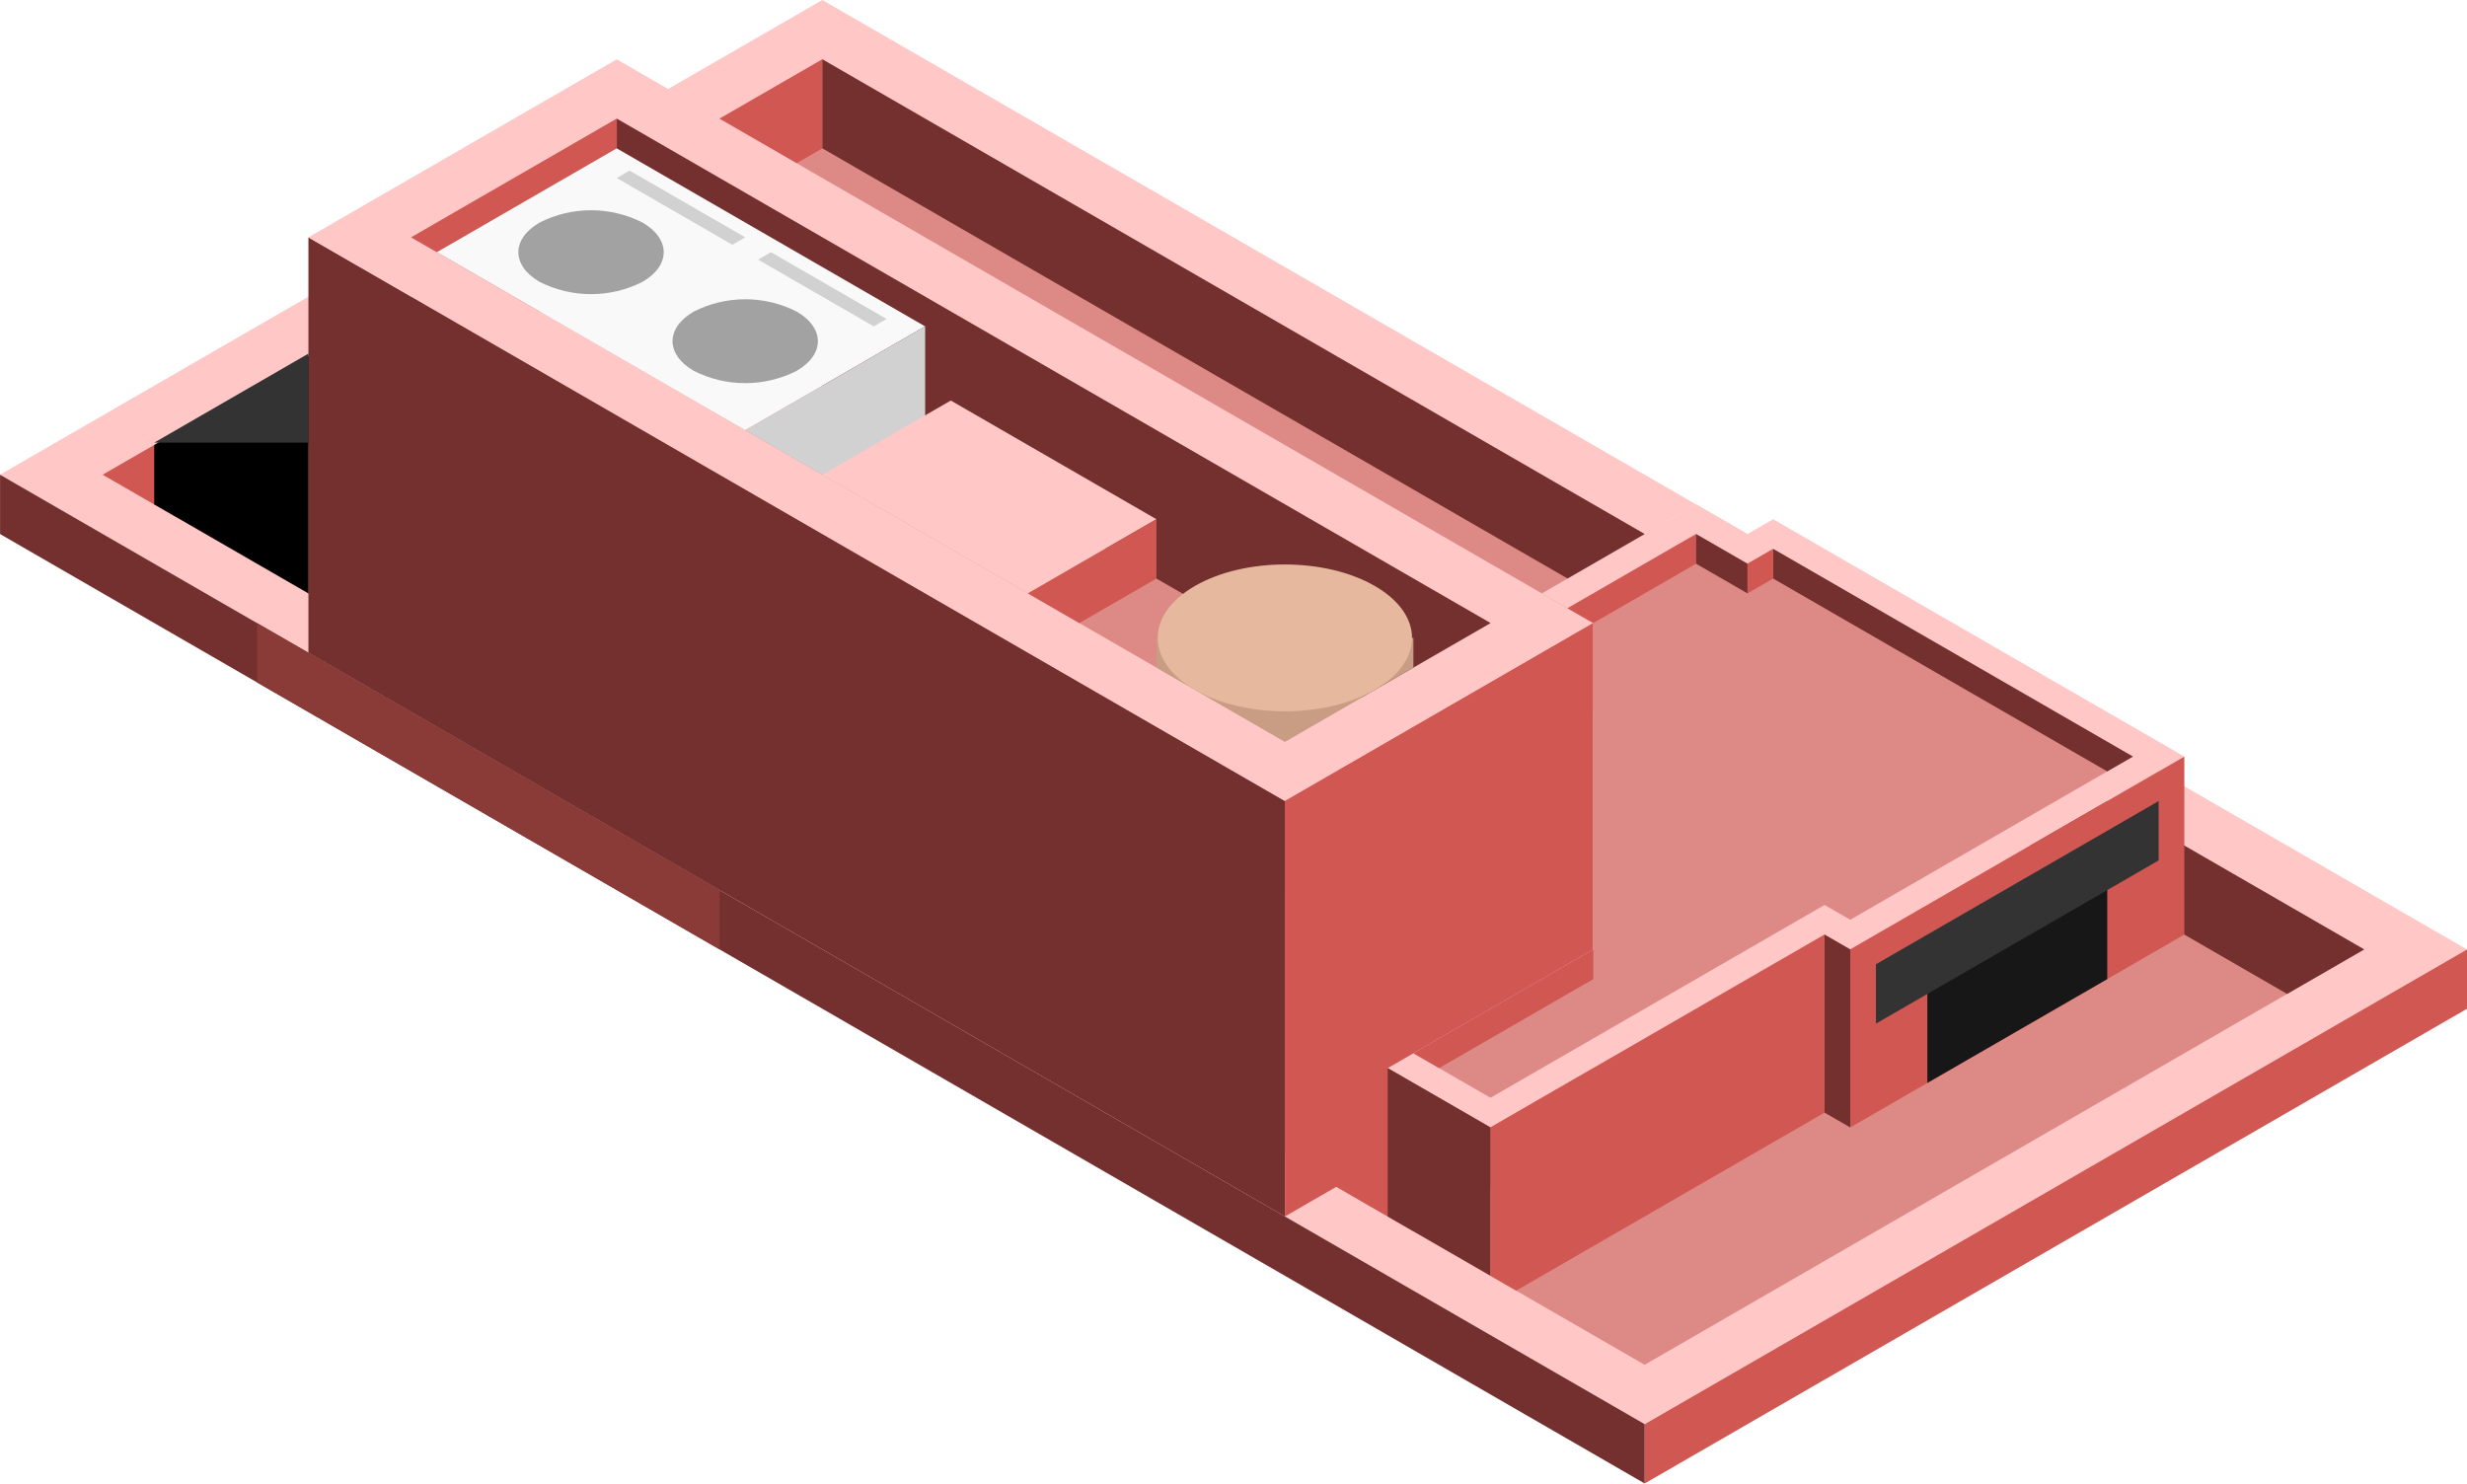
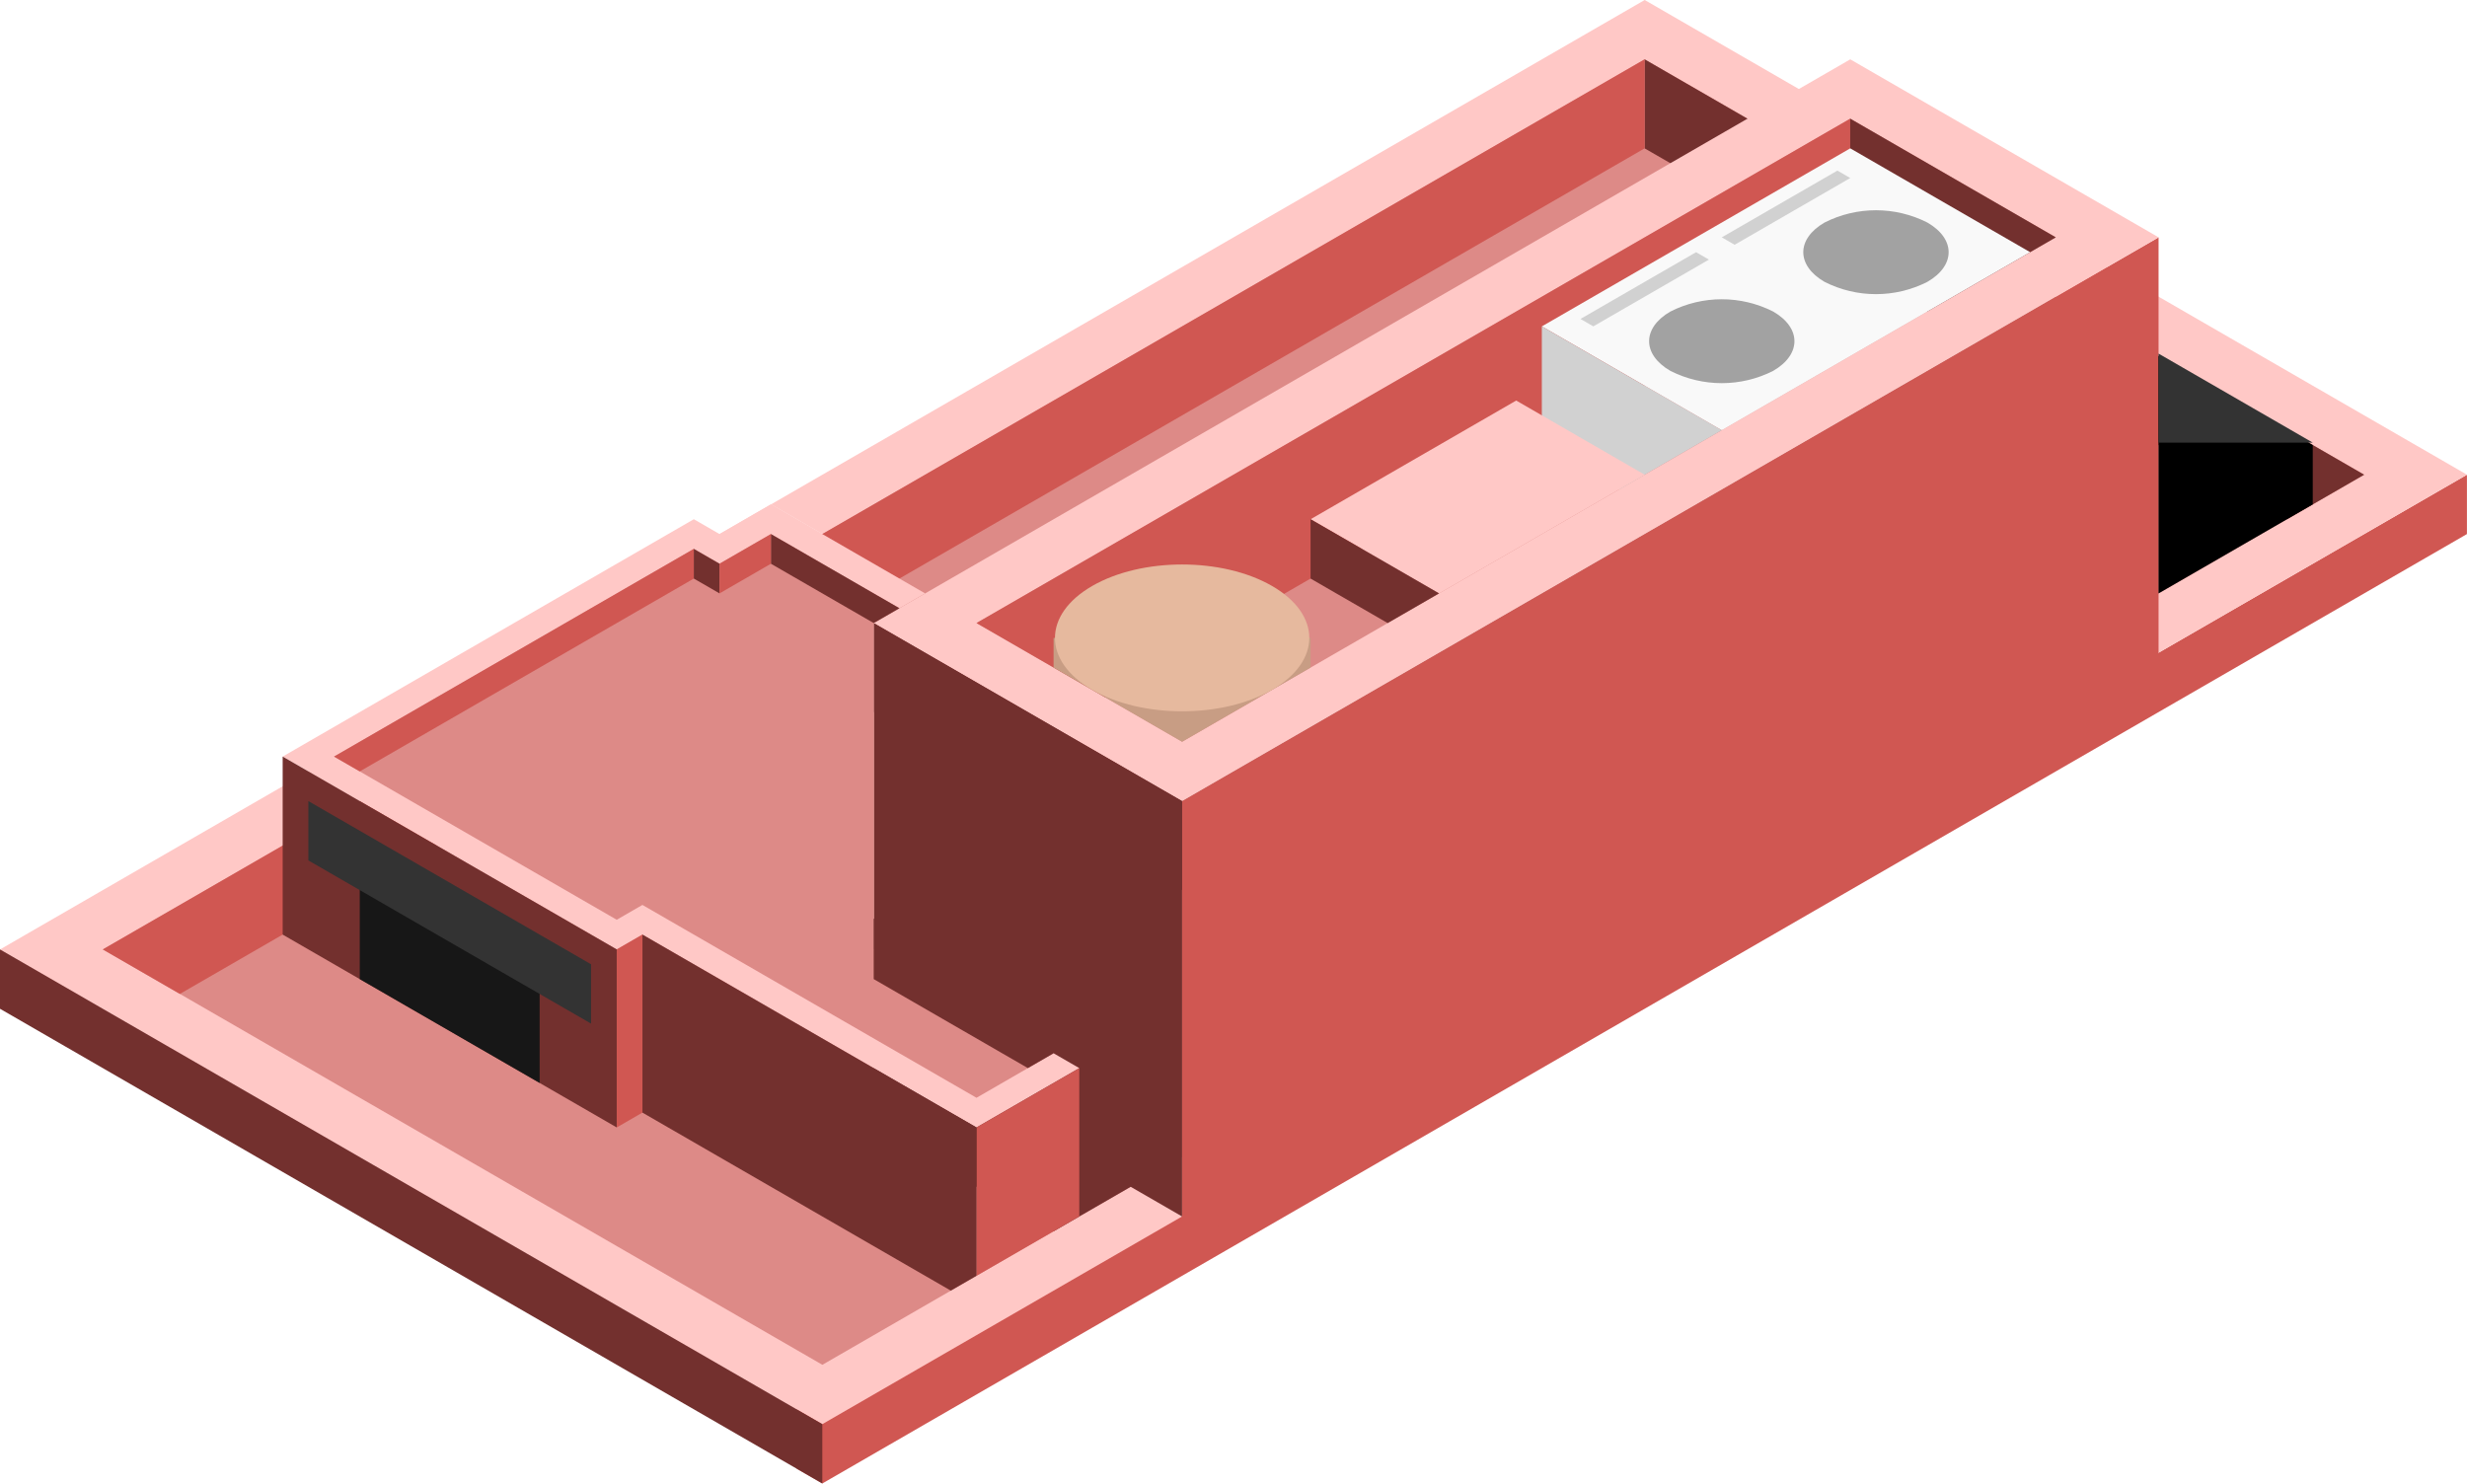
<svg xmlns="http://www.w3.org/2000/svg" id="Layer_1" data-name="Layer 1" viewBox="0 0 240 144.334">
  <defs>
    <style>
      .top-light {
        fill: #ffc8c6;
      }

      .exterior-R-prim {
        fill: #d05752;
      }

      .exterior-L-prim {
        fill: #73302e;
      }

      .top-prim {
        fill: #dd8a87;
      }

      .cls-1 {
        fill: #333;
      }

      .cls-2 {
        fill: #171717;
      }

      .cls-3 {
        fill: #f9f9f9;
      }

      .cls-4 {
        fill: #d1d1d1;
      }

      .cls-5 {
        fill: #a2a2a2;
      }

      .cls-6 {
        fill: #c89d84;
      }

      .cls-7 {
        fill: #e6b99e;
      }
- 
-       .exterior-L-light {
-         fill: #8a3a37;
-       }
    </style>
  </defs>
  <g>
-     <path id="Path" class="top-light" d="M84.998,95.26l79.998-46.187,74.998,43.3-79.998,46.187Z" />
-     <path id="Path-2" data-name="Path" class="top-light" d="M164.996,49.074,79.998,0,0,46.187,84.998,95.26Z" />
-     <path id="Path-3" data-name="Path" class="exterior-R-prim" d="M160.002,138.561,240,92.374v5.773L160.002,144.334Z" />
-     <path id="Path-4" data-name="Path" class="exterior-L-prim" d="M.006,46.187l159.996,92.374v5.773L.006,51.96Z" />
-     <path id="Path-5" data-name="Path" class="top-prim" d="M164.996,54.847l64.998,37.527L159.996,132.787,10,46.187l29.999-17.32L79.998,5.773Z" />
-     <path id="Path-6" data-name="Path" class="exterior-R-prim" d="M80.004,14.433l-5,2.887-7.5-4.33,12.5-7.217Z" />
-     <path id="Path-7" data-name="Path" class="exterior-L-prim" d="M80.004,5.773v8.66L222.5,96.704l7.5-4.33Z" />
-     <path id="Path-8" data-name="Path" class="exterior-R-prim" d="M125.003,77.94l39.999-23.093v8.66L125.003,86.6Z" />
-     <path id="Path-9" data-name="Path" class="exterior-R-prim" d="M40.005,28.867v8.66l-22.499,12.99-7.5-4.33Z" />
-     <path id="Path-10" data-name="Path" class="exterior-L-prim" d="M125.003,77.94V86.6L40.005,37.527v-8.66Z" />
-     <path id="Path-11" data-name="Path" class="exterior-L-prim" d="M30.005,63.507l94.998,54.847V77.94L30.005,23.093Z" />
-     <path id="Path-12" data-name="Path" class="top-light" d="M59.998,5.773l-29.999,17.32L124.997,77.94l29.999-17.32Z" />
-     <path id="Path-13" data-name="Path" class="exterior-R-prim" d="M125.003,118.354l5-2.887,7.5,4.33,17.5-10.103V60.62L125.003,77.94Z" />
-     <path id="Path-14" data-name="Path" class="top-prim" d="M39.999,23.093,124.997,72.167,144.996,60.62,59.998,11.547Z" />
-     <path id="Path-15" data-name="Path" class="exterior-L-prim" d="M60.005,11.547V25.98L132.503,67.837l12.5-7.217Z" />
-     <path id="Path-16" data-name="Path" class="exterior-R-prim" d="M40.005,23.093,60.005,11.547V25.98l-7.5,4.33Z" />
-     <path id="Path-17" data-name="Path" class="top-light" d="M135.003,103.921l10,5.773L177.502,90.93l2.5,1.443L212.501,73.61l-39.999-23.093-2.5,1.443-5-2.887-15,8.66,5,2.887V92.374Z" />
-     <path id="Path-18" data-name="Path" class="exterior-L-prim" d="M135.003,118.354V103.921l10,5.773v14.433Z" />
-     <path id="Path-19" data-name="Path" class="exterior-R-prim" d="M177.502,90.93v17.32l-29.999,17.32-2.5-1.443V109.694Z" />
-     <path id="Path-20" data-name="Path" class="exterior-L-prim" d="M180.001,92.374v17.32l-2.5-1.443V90.93Z" />
-     <path id="Path-21" data-name="Path" class="exterior-R-prim" d="M212.501,73.61V90.93l-32.499,18.763v-17.32Z" />
-     <path id="Path-22" data-name="Path" d="M15.006,49.074V43.3l15-8.66V57.734Z" />
-     <path id="Path-23" data-name="Path" class="cls-1" d="M30.005,34.404v8.66h-15Z" />
-     <path id="Path-24" data-name="Path" class="cls-2" d="M187.501,93.817v11.547l17.5-10.103V83.714Z" />
-     <path id="Path-25" data-name="Path" class="cls-1" d="M182.501,99.591l27.499-15.877V77.94L182.501,93.817Z" />
-     <path id="Path-26" data-name="Path" class="cls-3" d="M59.998,14.433l29.999,17.32L72.498,41.857l-29.999-17.32Z" />
-     <path id="Path-27" data-name="Path" class="cls-4" d="M90.004,43.3V31.753l-17.5,10.103,10,5.773Z" />
-     <path id="Path-28" data-name="Path" class="cls-5" d="M52.499,27.424h0a11.058,11.058,0,0,0,10,0h0c2.76-1.593,2.76-4.18,0-5.773h0a11.058,11.058,0,0,0-10,0h0C49.739,23.243,49.739,25.83,52.499,27.424Z" />
-     <path id="Path-29" data-name="Path" class="cls-5" d="M67.498,36.084h0a11.058,11.058,0,0,0,10,0h0c2.759-1.593,2.759-4.18,0-5.773h0a11.058,11.058,0,0,0-10,0h0C64.739,31.903,64.739,34.49,67.498,36.084Z" />
-     <path id="Path-30" data-name="Path" class="cls-4" d="M73.748,25.259l1.25-.722,11.25,6.495-1.25.722Z" />
-     <path id="Path-31" data-name="Path" class="cls-4" d="M59.998,17.32l1.25-.722,11.25,6.495-1.25.722Z" />
-     <path id="Path-32" data-name="Path" class="top-prim" d="M172.502,53.404,207.501,73.61,180.001,89.487l-2.5-1.443-32.499,18.763-7.5-4.33,17.5-10.103V60.62l-2.5-1.443,12.5-7.217,5,2.887Z" />
-     <path id="Path-33" data-name="Path" class="exterior-L-prim" d="M172.502,53.404V56.29l32.499,18.764,2.5-1.443Z" />
-     <path id="Path-34" data-name="Path" class="exterior-R-prim" d="M152.502,59.177l12.5-7.217v2.887l-10,5.773Z" />
-     <path id="Path-35" data-name="Path" class="exterior-R-prim" d="M170.002,54.847l2.5-1.443V56.29l-2.5,1.443Z" />
-     <path id="Path-36" data-name="Path" class="exterior-L-prim" d="M170.002,57.734l-5-2.887V51.96l5,2.887Z" />
-     <path id="Path-37" data-name="Path" class="exterior-R-prim" d="M155.002,92.374V95.26l-15,8.66-2.5-1.443Z" />
-     <path id="Path-38" data-name="Path" class="cls-6" d="M112.503,62.064h24.999V64.95l-12.5,7.217-12.5-7.217Z" />
-     <path id="Path-39" data-name="Path" class="cls-7" d="M133.747,67.115h0c4.829-2.788,4.829-7.315,0-10.103h0c-4.829-2.788-12.671-2.788-17.5,0h0c-4.829,2.788-4.829,7.315,0,10.103h0C121.076,69.903,128.918,69.903,133.747,67.115Z" />
-     <path id="Path-40" data-name="Path" class="top-light" d="M92.498,38.97l20,11.547-12.5,7.217L79.998,46.187Z" />
-     <path id="Path-41" data-name="Path" class="exterior-R-prim" d="M112.503,56.29V50.517l-12.5,7.217,5,2.887Z" />
-     <path id="Path-42" data-name="Path" class="exterior-L-light" d="M70.004,86.6,25.005,60.62v5.773l44.999,25.98Z" />
+     <path id="Path" class="top-light" d="M155.002,95.26,75.004,49.074.006,92.374l5,5.887,74.998,43.3,67.186-38.79Z" />
+     <path id="Path-2" data-name="Path" class="exterior-R-prim" d="M239.994,46.187,79.998,138.561l-2.494-1.44v5.773l2.494,1.44L239.994,51.96Z" />
+     <path id="Path-3" data-name="Path" class="top-light" d="M75.004,49.074,160.002,0,240,46.187,155.002,95.26Z" />
+     <path id="Path-4" data-name="Path" class="exterior-L-prim" d="M79.998,138.561,0,92.374v5.773L79.998,144.334Z" />
+     <path id="Path-5" data-name="Path" class="top-prim" d="M75.004,54.847,10.006,92.374,80.004,132.787,230,46.187l-29.999-17.32L160.002,5.773Z" />
+     <path id="Path-6" data-name="Path" class="exterior-L-prim" d="M159.996,14.433l5,2.887,7.5-4.33-12.5-7.217Z" />
+     <path id="Path-7" data-name="Path" class="exterior-R-prim" d="M159.996,5.773v8.66L17.5,96.704l-7.5-4.33Z" />
+     <path id="Path-8" data-name="Path" class="exterior-L-prim" d="M114.997,77.94,74.998,54.847v8.66L114.997,86.6Z" />
+     <path id="Path-9" data-name="Path" class="exterior-L-prim" d="M199.995,28.867v8.66l22.499,12.99,7.5-4.33Z" />
+     <path id="Path-10" data-name="Path" class="exterior-L-prim" d="M114.997,77.94V86.6L199.995,37.527v-8.66Z" />
+     <path id="Path-11" data-name="Path" class="exterior-R-prim" d="M209.995,66.507l-94.998,54.847V77.94l94.998-54.847Z" />
+     <path id="Path-12" data-name="Path" class="top-light" d="M180.001,5.773l29.999,17.32L115.003,77.94,85.004,60.62Z" />
+     <path id="Path-13" data-name="Path" class="exterior-L-prim" d="M114.997,118.354l-5-2.887-7.5,4.33L84.998,109.694V60.62l29.999,17.32Z" />
+     <path id="Path-14" data-name="Path" class="top-prim" d="M200.001,23.093,115.003,72.167,95.004,60.62l84.998-49.074Z" />
+     <path id="Path-15" data-name="Path" class="exterior-R-prim" d="M179.995,11.547V25.98L107.497,67.837l-12.5-7.217Z" />
+     <path id="Path-16" data-name="Path" class="exterior-L-prim" d="M199.995,23.093l-20-11.547V25.98l7.5,4.33Z" />
+     <path id="Path-17" data-name="Path" class="top-light" d="M104.997,103.921l-10,5.773L62.498,90.93l-2.5,1.443L27.499,73.61l39.999-23.093,2.5,1.443,5-2.887,15,8.66-5,2.887V92.374Z" />
+     <path id="Path-18" data-name="Path" class="exterior-R-prim" d="M104.997,118.354V103.921l-10,5.773v14.433Z" />
+     <path id="Path-19" data-name="Path" class="exterior-L-prim" d="M62.498,90.93v17.32l29.999,17.32,2.5-1.443V109.694Z" />
+     <path id="Path-20" data-name="Path" class="exterior-R-prim" d="M59.998,92.374v17.32l2.5-1.443V90.93Z" />
+     <path id="Path-21" data-name="Path" class="exterior-L-prim" d="M27.499,73.61V90.93l32.499,18.763v-17.32Z" />
+     <path id="Path-22" data-name="Path" d="M224.994,49.074V43.3l-15-8.66V57.734Z" />
+     <path id="Path-23" data-name="Path" class="cls-1" d="M209.995,34.404v8.66h15Z" />
+     <path id="Path-24" data-name="Path" class="cls-2" d="M52.499,93.817v11.547L34.999,95.26V83.714Z" />
+     <path id="Path-25" data-name="Path" class="cls-1" d="M57.499,99.591,29.999,83.714V77.94L57.499,93.817Z" />
+     <path id="Path-26" data-name="Path" class="cls-3" d="M180.001,14.433l-29.999,17.32,17.5,10.103,29.999-17.32Z" />
+     <path id="Path-27" data-name="Path" class="cls-4" d="M149.996,43.3V31.753l17.5,10.103-10,5.773Z" />
+     <path id="Path-28" data-name="Path" class="cls-5" d="M187.501,27.424h0a11.058,11.058,0,0,1-10,0h0c-2.76-1.593-2.76-4.18,0-5.773h0a11.058,11.058,0,0,1,10,0h0C190.261,23.243,190.261,25.83,187.501,27.424Z" />
+     <path id="Path-29" data-name="Path" class="cls-5" d="M172.502,36.084h0a11.058,11.058,0,0,1-10,0h0c-2.759-1.593-2.759-4.18,0-5.773h0a11.058,11.058,0,0,1,10,0h0C175.261,31.903,175.261,34.49,172.502,36.084Z" />
+     <path id="Path-30" data-name="Path" class="cls-4" d="M166.252,25.259l-1.25-.722-11.25,6.495,1.25.722Z" />
+     <path id="Path-31" data-name="Path" class="cls-4" d="M180.001,17.32l-1.25-.722-11.25,6.495,1.25.722Z" />
+     <path id="Path-32" data-name="Path" class="top-prim" d="M67.498,53.404,32.499,73.61,59.998,89.487l2.5-1.443,32.499,18.763,7.5-4.33L84.998,92.374V60.62l2.5-1.443-12.5-7.217-5,2.887Z" />
+     <path id="Path-33" data-name="Path" class="exterior-R-prim" d="M67.498,53.404V56.29L34.999,75.054l-2.5-1.443Z" />
+     <path id="Path-34" data-name="Path" class="exterior-L-prim" d="M87.498,59.177l-12.5-7.217v2.887l10,5.773Z" />
+     <path id="Path-35" data-name="Path" class="exterior-L-prim" d="M69.998,54.847l-2.5-1.443V56.29l2.5,1.443Z" />
+     <path id="Path-36" data-name="Path" class="exterior-R-prim" d="M69.998,57.734l5-2.887V51.96l-5,2.887Z" />
+     <path id="Path-37" data-name="Path" class="exterior-L-prim" d="M84.998,89.374V95.26l15,8.66,2.5-1.443v-3Z" />
+     <path id="Path-38" data-name="Path" class="cls-6" d="M127.497,62.064H102.497V64.95l12.5,7.217,12.5-7.217Z" />
+     <path id="Path-39" data-name="Path" class="cls-7" d="M106.253,67.115h0c-4.829-2.788-4.829-7.315,0-10.103h0c4.829-2.788,12.671-2.788,17.5,0h0c4.829,2.788,4.829,7.315,0,10.103h0C118.924,69.903,111.082,69.903,106.253,67.115Z" />
+     <path id="Path-40" data-name="Path" class="top-light" d="M147.502,38.97,127.503,50.517l12.5,7.217,20-11.547Z" />
+     <path id="Path-41" data-name="Path" class="exterior-L-prim" d="M127.497,56.29V50.517l12.5,7.217-5,2.887Z" />
  </g>
</svg>
